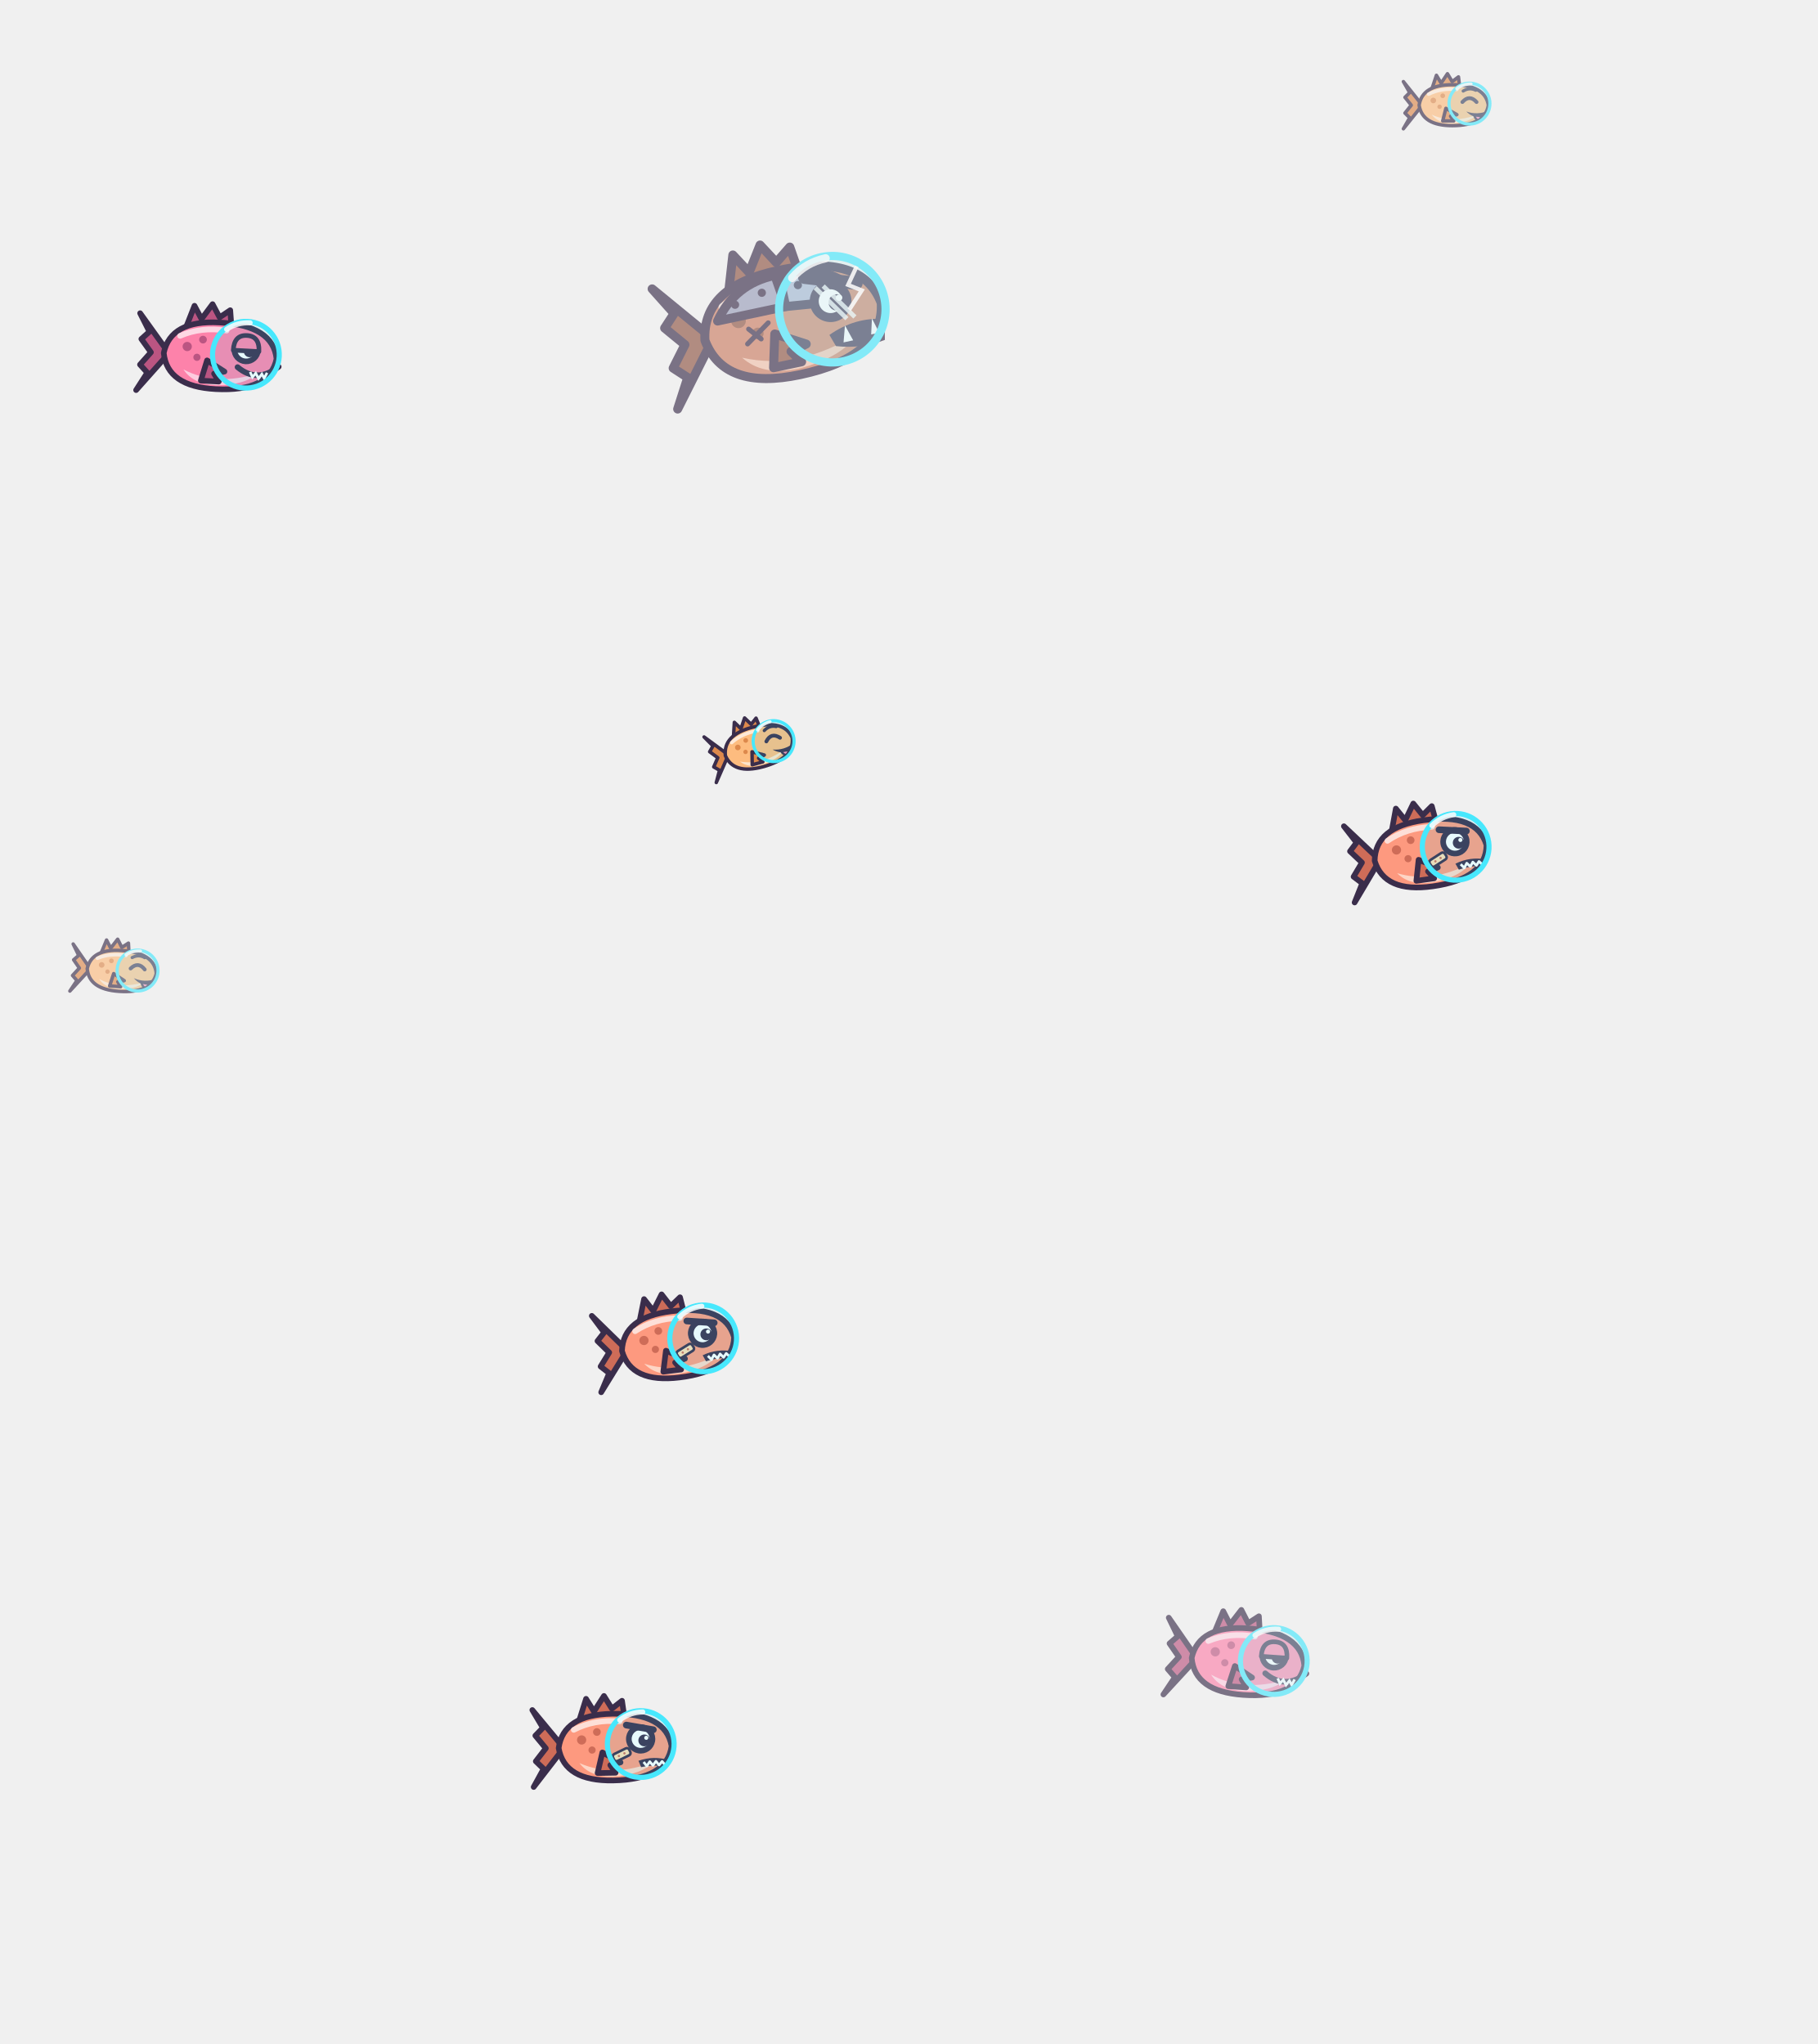
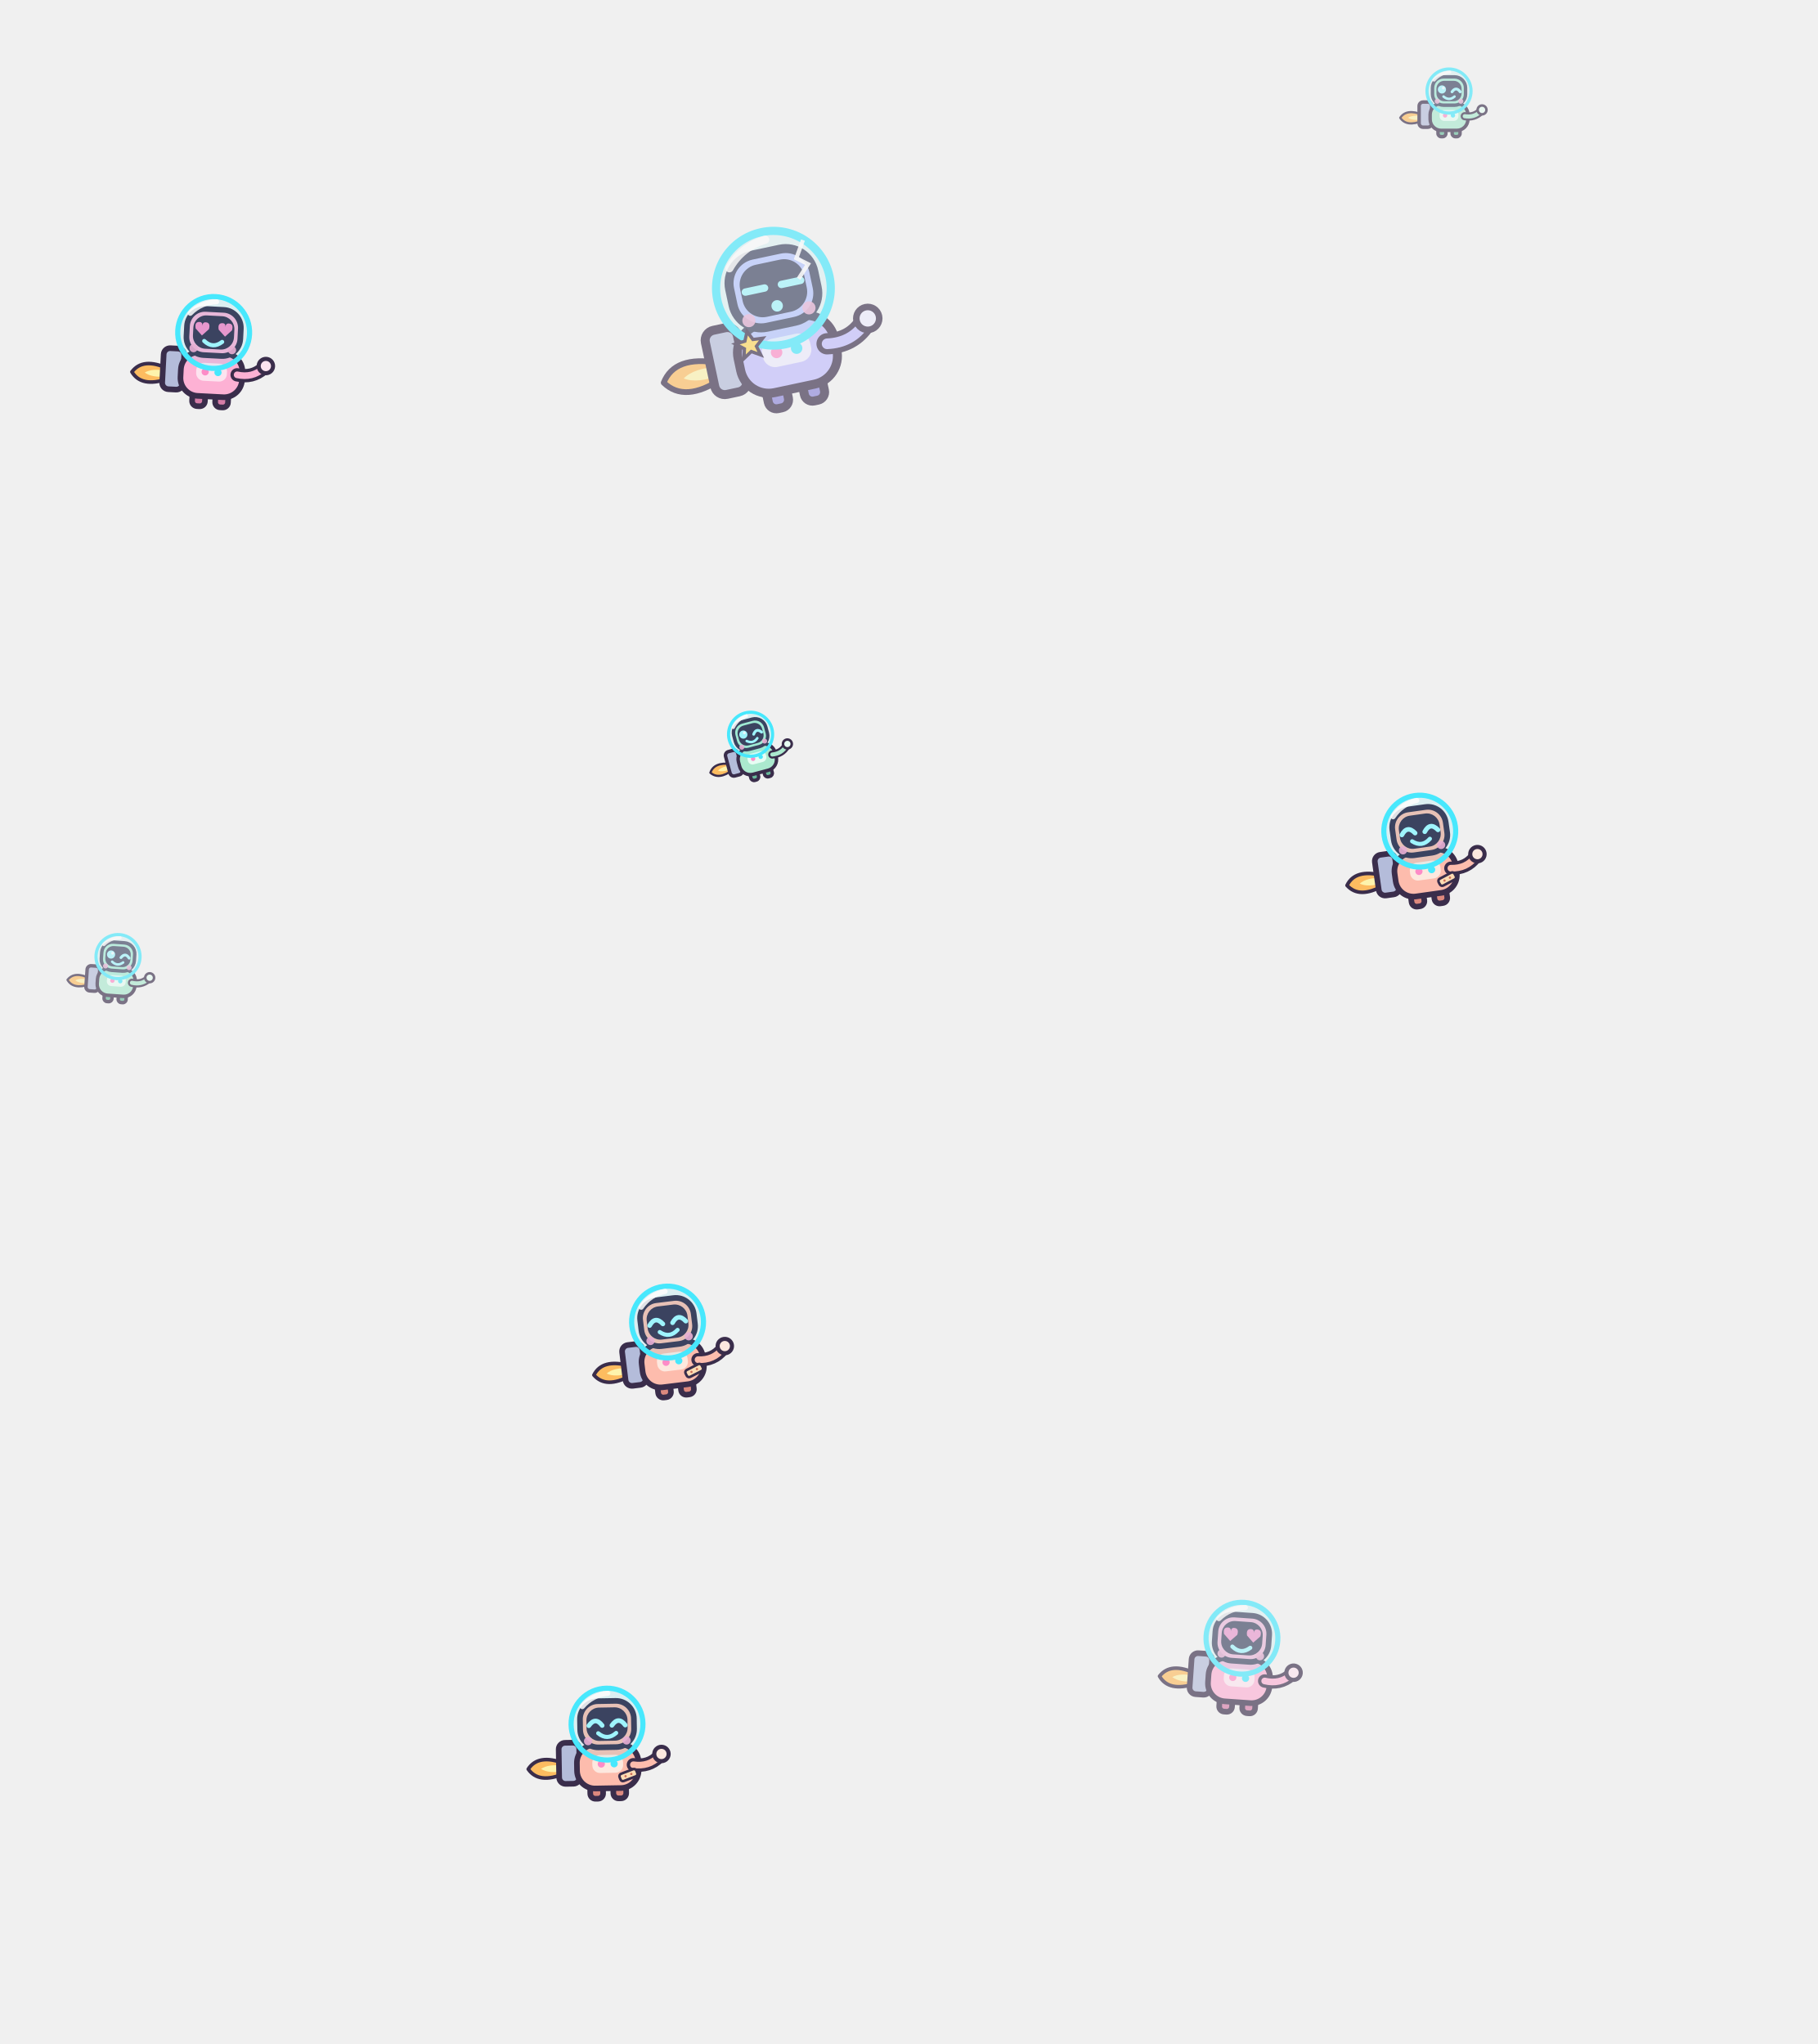
<svg xmlns="http://www.w3.org/2000/svg" width="640" height="720" viewBox="0 0 640 720">
  <defs>
    <symbol id="mini" viewBox="0 0 74 52">
      <g transform="translate(4 8)">
        <g class="tail">
-           <path d="M12 19L0 4L4 11L1 14L5 19L1 24L4 27L0 34Z" fill="#d9772f" stroke="#1a0b2e" stroke-width="2.2" stroke-linejoin="round" />
+           <path d="M12 25Q2 21 -2 27Q2 33 12 29Z" fill="#ffb347" stroke="#1a0b2e" stroke-width="1.4" stroke-linejoin="round" />
+           <path d="M12 26Q6 25 3 27Q6 29 12 28Z" fill="#fff3a0" />
        </g>
-         <path d="M18 9L21 0L24 5L28 -1L31 4L35 1L36 9Z" fill="#d9772f" stroke="#1a0b2e" stroke-width="2.2" stroke-linejoin="round" />
-         <path d="M10 19Q12 6 31 6Q52 6 54 19Q52 32 31 32Q12 32 10 19Z" fill="#ffb36b" stroke="#1a0b2e" stroke-width="2.2" stroke-linejoin="round" />
-         <path d="M18 25Q31 31 47 25Q42 30 31 30.5Q22 30.5 18 25Z" fill="#ffe2c4" />
-         <path d="M16 12Q24 8 34 9" stroke="#ffffff" stroke-width="2.2" fill="none" stroke-linecap="round" stroke-opacity="0.7" />
-         <circle cx="19" cy="16" r="1.8" fill="#d9772f" />
-         <circle cx="25" cy="13" r="1.5" fill="#d9772f" />
-         <circle cx="23" cy="20" r="1.4" fill="#d9772f" />
-         <path d="M27 21L34 25L30 26L32 29L25 29Z" fill="#d9772f" stroke="#1a0b2e" stroke-width="2.2" stroke-linejoin="round" />
-         <path d="M37.5 17Q42 12 46.5 17" stroke="#1a0b2e" stroke-width="2.4" fill="none" stroke-linecap="round" />
-         <path d="M38 10Q42 7.5 46 9.5" stroke="#1a0b2e" stroke-width="2" fill="none" stroke-linecap="round" />
-         <path d="M40 23Q47 30 54 22.5Q47 25.5 40 23Z" fill="#1a0b2e" />
-         <path d="M45 25.5Q47 31 50 26Z" fill="#ff7aa8" stroke="#1a0b2e" stroke-width="1.4" stroke-linejoin="round" />
-         <circle cx="42" cy="18" r="13" fill="#29e6ff" fill-opacity="0.12" stroke="#29e6ff" stroke-width="2" />
-         <path d="M34 8.5Q38 5.5 43 5.5" stroke="#ffffff" stroke-width="2" fill="none" stroke-linecap="round" stroke-opacity="0.85" />
+         <rect x="10" y="17" width="8" height="16" rx="2.5" fill="#a9b3d6" stroke="#1a0b2e" stroke-width="2.2" stroke-linejoin="round" />
+         <rect x="22" y="33" width="5" height="6" rx="2" fill="#4fae8a" stroke="#1a0b2e" stroke-width="2.2" stroke-linejoin="round" />
+         <rect x="31" y="33" width="5" height="6" rx="2" fill="#4fae8a" stroke="#1a0b2e" stroke-width="2.2" stroke-linejoin="round" />
+         <rect x="17" y="18" width="24" height="17" rx="7" fill="#9fe8c8" stroke="#1a0b2e" stroke-width="2.2" stroke-linejoin="round" />
+         <rect x="23" y="22" width="12" height="7" rx="3" fill="#e4fff3" />
+         <circle cx="26.5" cy="25.5" r="1.4" fill="#ff7ac0" />
+         <circle cx="31.5" cy="25.5" r="1.4" fill="#29e6ff" />
+         <path d="M39 26Q45 27 49 23" stroke="#1a0b2e" stroke-width="5.2" fill="none" stroke-linecap="round" />
+         <path d="M39 26Q45 27 49 23" stroke="#9fe8c8" stroke-width="2.6" fill="none" stroke-linecap="round" />
+         <circle cx="50" cy="22" r="2.8" fill="#e4fff3" stroke="#1a0b2e" stroke-width="1.6" stroke-linejoin="round" />
+         <g transform="translate(-8.5 0)">
+           <rect x="27" y="1" width="21" height="18" rx="7" fill="#9fe8c8" stroke="#1a0b2e" stroke-width="2.2" stroke-linejoin="round" />
+           <rect x="29.5" y="3.5" width="16" height="13" rx="5" fill="#1a0b2e" />
+           <circle cx="30" cy="16.5" r="1.6" fill="#ff9ac8" fill-opacity="0.9" />
+           <circle cx="45" cy="16.5" r="1.6" fill="#ff9ac8" fill-opacity="0.9" />
+           <circle cx="33" cy="9" r="2.6" fill="#9ff6ff" />
+           <circle cx="33.9" cy="8.1" r="0.9" fill="#ffffff" />
+           <path d="M39.4 10.5Q42 6.9 44.6 10.5" stroke="#9ff6ff" stroke-width="1.8" fill="none" stroke-linecap="round" />
+           <path d="M34 13.5Q37.5 16.5 41 13.5" stroke="#9ff6ff" stroke-width="1.6" fill="none" stroke-linecap="round" />
+           <circle cx="37.5" cy="10" r="14" fill="#29e6ff" fill-opacity="0.12" stroke="#29e6ff" stroke-width="2" />
+           <path d="M28 3Q32 -1.5 38 -2" stroke="#ffffff" stroke-width="2" fill="none" stroke-linecap="round" stroke-opacity="0.85" />
+         </g>
      </g>
    </symbol>
    <symbol id="salmini" viewBox="0 0 74 52">
      <g transform="translate(4 8)">
        <g class="tail">
-           <path d="M12 19L0 4L4 11L1 14L5 19L1 24L4 27L0 34Z" fill="#c8553d" stroke="#1a0b2e" stroke-width="2.2" stroke-linejoin="round" />
+           <path d="M12 25Q2 21 -2 27Q2 33 12 29Z" fill="#ffb347" stroke="#1a0b2e" stroke-width="1.4" stroke-linejoin="round" />
+           <path d="M12 26Q6 25 3 27Q6 29 12 28Z" fill="#fff3a0" />
        </g>
-         <path d="M18 9L21 0L24 5L28 -1L31 4L35 1L36 9Z" fill="#c8553d" stroke="#1a0b2e" stroke-width="2.2" stroke-linejoin="round" />
-         <path d="M10 19Q12 6 31 6Q52 6 54 19Q52 32 31 32Q12 32 10 19Z" fill="#ff8a6b" stroke="#1a0b2e" stroke-width="2.2" stroke-linejoin="round" />
-         <path d="M18 25Q31 31 47 25Q42 30 31 30.5Q22 30.5 18 25Z" fill="#ffd0bd" />
-         <path d="M16 12Q24 8 34 9" stroke="#ffffff" stroke-width="2.2" fill="none" stroke-linecap="round" stroke-opacity="0.7" />
-         <circle cx="19" cy="16" r="1.8" fill="#c8553d" />
-         <circle cx="25" cy="13" r="1.5" fill="#c8553d" />
-         <circle cx="23" cy="20" r="1.4" fill="#c8553d" />
-         <path d="M27 21L34 25L30 26L32 29L25 29Z" fill="#c8553d" stroke="#1a0b2e" stroke-width="2.2" stroke-linejoin="round" />
-         <circle cx="42" cy="16" r="4.6" fill="#ffffff" stroke="#1a0b2e" stroke-width="2.2" stroke-linejoin="round" />
-         <circle cx="43.4" cy="16.6" r="2.3" fill="#1a0b2e" />
-         <circle cx="44.2" cy="15.6" r="0.8" fill="#ffffff" />
-         <path d="M36.5 10.5L47 12.5" stroke="#1a0b2e" stroke-width="2.6" stroke-linecap="round" />
-         <path d="M41 24.5Q47 22.5 53 24.5L52 27Q47 26 42 27Z" fill="#1a0b2e" />
-         <path d="M43 25L44.2 26.6L45.4 24.9L46.6 26.4L47.8 24.8L49 26.3L50.2 24.9L51.2 26.1" stroke="#ffffff" stroke-width="1" fill="none" stroke-linejoin="round" />
-         <g transform="rotate(-25 34.5 22)">
-           <rect x="31" y="20.5" width="7" height="3" rx="1" fill="#ffd8a8" stroke="#1a0b2e" stroke-width="1" stroke-linejoin="round" />
-           <circle cx="33.3" cy="22" r="0.45" fill="#c8553d" />
-           <circle cx="35.7" cy="22" r="0.45" fill="#c8553d" />
+         <rect x="10" y="17" width="8" height="16" rx="2.5" fill="#a9b3d6" stroke="#1a0b2e" stroke-width="2.2" stroke-linejoin="round" />
+         <rect x="22" y="33" width="5" height="6" rx="2" fill="#d9776a" stroke="#1a0b2e" stroke-width="2.2" stroke-linejoin="round" />
+         <rect x="31" y="33" width="5" height="6" rx="2" fill="#d9776a" stroke="#1a0b2e" stroke-width="2.2" stroke-linejoin="round" />
+         <rect x="17" y="18" width="24" height="17" rx="7" fill="#ffb3a1" stroke="#1a0b2e" stroke-width="2.2" stroke-linejoin="round" />
+         <rect x="23" y="22" width="12" height="7" rx="3" fill="#ffe6dc" />
+         <circle cx="26.5" cy="25.5" r="1.4" fill="#ff7ac0" />
+         <circle cx="31.5" cy="25.5" r="1.4" fill="#29e6ff" />
+         <path d="M39 26Q45 27 49 23" stroke="#1a0b2e" stroke-width="5.2" fill="none" stroke-linecap="round" />
+         <path d="M39 26Q45 27 49 23" stroke="#ffb3a1" stroke-width="2.6" fill="none" stroke-linecap="round" />
+         <circle cx="50" cy="22" r="2.8" fill="#ffe6dc" stroke="#1a0b2e" stroke-width="1.6" stroke-linejoin="round" />
+         <g transform="translate(-8.5 0)">
+           <rect x="27" y="1" width="21" height="18" rx="7" fill="#ffb3a1" stroke="#1a0b2e" stroke-width="2.2" stroke-linejoin="round" />
+           <rect x="29.5" y="3.5" width="16" height="13" rx="5" fill="#1a0b2e" />
+           <circle cx="30" cy="16.5" r="1.6" fill="#ff9ac8" fill-opacity="0.9" />
+           <circle cx="45" cy="16.5" r="1.6" fill="#ff9ac8" fill-opacity="0.9" />
+           <path d="M30.4 10.5Q33 6.9 35.6 10.5" stroke="#9ff6ff" stroke-width="1.8" fill="none" stroke-linecap="round" />
+           <path d="M39.4 10.5Q42 6.9 44.6 10.5" stroke="#9ff6ff" stroke-width="1.8" fill="none" stroke-linecap="round" />
+           <path d="M34 13.5Q37.5 16.5 41 13.5" stroke="#9ff6ff" stroke-width="1.6" fill="none" stroke-linecap="round" />
+           <circle cx="37.5" cy="10" r="14" fill="#29e6ff" fill-opacity="0.12" stroke="#29e6ff" stroke-width="2" />
+           <path d="M28 3Q32 -1.5 38 -2" stroke="#ffffff" stroke-width="2" fill="none" stroke-linecap="round" stroke-opacity="0.85" />
        </g>
-         <circle cx="42" cy="18" r="13" fill="#29e6ff" fill-opacity="0.12" stroke="#29e6ff" stroke-width="2" />
-         <path d="M34 8.5Q38 5.5 43 5.5" stroke="#ffffff" stroke-width="2" fill="none" stroke-linecap="round" stroke-opacity="0.85" />
+         <g transform="rotate(-20 37 30)">
+           <rect x="33.5" y="28.5" width="7" height="3" rx="1" fill="#ffd8a8" stroke="#1a0b2e" stroke-width="1" stroke-linejoin="round" />
+           <circle cx="35.8" cy="30" r="0.45" fill="#c8553d" />
+           <circle cx="38.2" cy="30" r="0.45" fill="#c8553d" />
+         </g>
      </g>
    </symbol>
    <symbol id="pink" viewBox="0 0 74 52">
      <g transform="translate(4 8)">
        <g class="tail">
-           <path d="M12 19L0 4L4 11L1 14L5 19L1 24L4 27L0 34Z" fill="#b23a6e" stroke="#1a0b2e" stroke-width="2.2" stroke-linejoin="round" />
+           <path d="M12 25Q2 21 -2 27Q2 33 12 29Z" fill="#ffb347" stroke="#1a0b2e" stroke-width="1.4" stroke-linejoin="round" />
+           <path d="M12 26Q6 25 3 27Q6 29 12 28Z" fill="#fff3a0" />
        </g>
-         <path d="M18 9L21 0L24 5L28 -1L31 4L35 1L36 9Z" fill="#b23a6e" stroke="#1a0b2e" stroke-width="2.2" stroke-linejoin="round" />
-         <path d="M10 19Q12 6 31 6Q52 6 54 19Q52 32 31 32Q12 32 10 19Z" fill="#ff6f9e" stroke="#1a0b2e" stroke-width="2.2" stroke-linejoin="round" />
-         <path d="M18 25Q31 31 47 25Q42 30 31 30.5Q22 30.5 18 25Z" fill="#ffc6dc" />
-         <path d="M16 12Q24 8 34 9" stroke="#ffffff" stroke-width="2.2" fill="none" stroke-linecap="round" stroke-opacity="0.7" />
-         <circle cx="19" cy="16" r="1.8" fill="#b23a6e" />
-         <circle cx="25" cy="13" r="1.5" fill="#b23a6e" />
-         <circle cx="23" cy="20" r="1.4" fill="#b23a6e" />
-         <path d="M27 21L34 25L30 26L32 29L25 29Z" fill="#b23a6e" stroke="#1a0b2e" stroke-width="2.2" stroke-linejoin="round" />
-         <circle cx="42" cy="16" r="4.6" fill="#ffffff" stroke="#1a0b2e" stroke-width="2.2" stroke-linejoin="round" />
-         <circle cx="43.4" cy="16.6" r="2.3" fill="#1a0b2e" />
-         <circle cx="44.2" cy="15.6" r="0.8" fill="#ffffff" />
-         <path d="M37 16.5Q37 10.5 42 10.5Q47 10.5 47 16.5Z" fill="#ff6f9e" stroke="#1a0b2e" stroke-width="1.8" stroke-linejoin="round" />
-         <path d="M39 23Q47 29 55 22" stroke="#1a0b2e" stroke-width="2.2" fill="none" stroke-linecap="round" />
-         <path d="M44 24.6L45 26.6L46.2 25L47.4 27L48.6 25.2L49.6 26.8L50.6 24.6" stroke="#ffffff" stroke-width="1" fill="none" />
-         <circle cx="42" cy="18" r="13" fill="#29e6ff" fill-opacity="0.12" stroke="#29e6ff" stroke-width="2" />
-         <path d="M34 8.5Q38 5.5 43 5.5" stroke="#ffffff" stroke-width="2" fill="none" stroke-linecap="round" stroke-opacity="0.85" />
+         <rect x="10" y="17" width="8" height="16" rx="2.5" fill="#a9b3d6" stroke="#1a0b2e" stroke-width="2.2" stroke-linejoin="round" />
+         <rect x="22" y="33" width="5" height="6" rx="2" fill="#d0679a" stroke="#1a0b2e" stroke-width="2.2" stroke-linejoin="round" />
+         <rect x="31" y="33" width="5" height="6" rx="2" fill="#d0679a" stroke="#1a0b2e" stroke-width="2.2" stroke-linejoin="round" />
+         <rect x="17" y="18" width="24" height="17" rx="7" fill="#ffa6cf" stroke="#1a0b2e" stroke-width="2.2" stroke-linejoin="round" />
+         <rect x="23" y="22" width="12" height="7" rx="3" fill="#ffe1ef" />
+         <circle cx="26.5" cy="25.5" r="1.4" fill="#ff7ac0" />
+         <circle cx="31.5" cy="25.5" r="1.4" fill="#29e6ff" />
+         <path d="M39 26Q45 27 49 23" stroke="#1a0b2e" stroke-width="5.2" fill="none" stroke-linecap="round" />
+         <path d="M39 26Q45 27 49 23" stroke="#ffa6cf" stroke-width="2.6" fill="none" stroke-linecap="round" />
+         <circle cx="50" cy="22" r="2.8" fill="#ffe1ef" stroke="#1a0b2e" stroke-width="1.6" stroke-linejoin="round" />
+         <g transform="translate(-8.5 0)">
+           <rect x="27" y="1" width="21" height="18" rx="7" fill="#ffa6cf" stroke="#1a0b2e" stroke-width="2.2" stroke-linejoin="round" />
+           <rect x="29.5" y="3.5" width="16" height="13" rx="5" fill="#1a0b2e" />
+           <circle cx="30" cy="16.5" r="1.6" fill="#ff9ac8" fill-opacity="0.9" />
+           <circle cx="45" cy="16.5" r="1.6" fill="#ff9ac8" fill-opacity="0.9" />
+           <path d="M33 11.4L30.4 8.8Q29.8 6.2 31.8 6.2Q33 6.2 33 7.6Q33 6.2 34.2 6.2Q36.2 6.2 35.6 8.8Z" fill="#ff7ac0" />
+           <path d="M42 11.4L39.4 8.8Q38.8 6.2 40.8 6.2Q42 6.2 42 7.6Q42 6.2 43.2 6.2Q45.2 6.2 44.6 8.8Z" fill="#ff7ac0" />
+           <path d="M34 13.5Q37.5 16.5 41 13.5" stroke="#9ff6ff" stroke-width="1.6" fill="none" stroke-linecap="round" />
+           <circle cx="37.5" cy="10" r="14" fill="#29e6ff" fill-opacity="0.12" stroke="#29e6ff" stroke-width="2" />
+           <path d="M28 3Q32 -1.5 38 -2" stroke="#ffffff" stroke-width="2" fill="none" stroke-linecap="round" stroke-opacity="0.85" />
+         </g>
      </g>
    </symbol>
    <symbol id="brute" viewBox="0 0 74 52">
      <g transform="translate(4 8)">
        <g class="tail">
-           <path d="M12 19L0 4L4 11L1 14L5 19L1 24L4 27L0 34Z" fill="#7e3a26" stroke="#1a0b2e" stroke-width="2.2" stroke-linejoin="round" />
+           <path d="M12 25Q2 21 -2 27Q2 33 12 29Z" fill="#ffb347" stroke="#1a0b2e" stroke-width="1.4" stroke-linejoin="round" />
+           <path d="M12 26Q6 25 3 27Q6 29 12 28Z" fill="#fff3a0" />
        </g>
-         <path d="M18 9L21 0L24 5L28 -1L31 4L35 1L36 9Z" fill="#7e3a26" stroke="#1a0b2e" stroke-width="2.2" stroke-linejoin="round" />
-         <path d="M10 19Q12 6 31 6Q52 6 54 19Q52 32 31 32Q12 32 10 19Z" fill="#c46a4a" stroke="#1a0b2e" stroke-width="2.2" stroke-linejoin="round" />
-         <path d="M18 25Q31 31 47 25Q42 30 31 30.5Q22 30.5 18 25Z" fill="#f0b89f" />
-         <path d="M16 12Q24 8 34 9" stroke="#ffffff" stroke-width="2.2" fill="none" stroke-linecap="round" stroke-opacity="0.7" />
-         <circle cx="19" cy="16" r="1.8" fill="#7e3a26" />
-         <circle cx="25" cy="13" r="1.5" fill="#7e3a26" />
-         <circle cx="23" cy="20" r="1.4" fill="#7e3a26" />
-         <path d="M14 15Q20 7 30 7L31 15Q22 15 14 15Z" fill="#8a8fb0" stroke="#1a0b2e" stroke-width="2.2" stroke-linejoin="round" />
-         <path d="M31 7Q40 7 45 11L40 16L31 15Z" fill="#a3a8c8" stroke="#1a0b2e" stroke-width="2.2" stroke-linejoin="round" />
-         <circle cx="19" cy="12" r="1" fill="#1a0b2e" />
-         <circle cx="26" cy="10.5" r="1" fill="#1a0b2e" />
-         <circle cx="35" cy="10.5" r="1" fill="#1a0b2e" />
-         <path d="M27 21L34 25L30 26L32 29L25 29Z" fill="#7e3a26" stroke="#1a0b2e" stroke-width="2.2" stroke-linejoin="round" />
-         <circle cx="42" cy="16" r="4" fill="#ffffff" stroke="#1a0b2e" stroke-width="2.2" stroke-linejoin="round" />
-         <circle cx="43.4" cy="16.6" r="2.0" fill="#1a0b2e" />
-         <circle cx="44.2" cy="15.6" r="0.8" fill="#ffffff" />
-         <path d="M37 9L49 13" stroke="#1a0b2e" stroke-width="3.2" stroke-linecap="round" />
-         <path d="M39 12L45 21M41 12L47 21" stroke="#ffffff" stroke-width="1.1" stroke-opacity="0.8" />
-         <path d="M40 24Q47 21 54 23L53 28Q47 29 41 27Z" fill="#1a0b2e" />
-         <path d="M43 26.5L44.2 22.5L45.4 26.5ZM50 26L51 22.2L52 26Z" fill="#ffffff" />
-         <path d="M20 22L26 18M21 18.5L23.5 21.5" stroke="#1a0b2e" stroke-width="1.2" stroke-linecap="round" />
-         <circle cx="42" cy="18" r="13" fill="#29e6ff" fill-opacity="0.12" stroke="#29e6ff" stroke-width="2" />
-         <path d="M34 8.5Q38 5.5 43 5.5" stroke="#ffffff" stroke-width="2" fill="none" stroke-linecap="round" stroke-opacity="0.85" />
-         <path d="M50 9L47 13L50 15L46 19" stroke="#ffffff" stroke-width="1" fill="none" stroke-opacity="0.9" />
+         <rect x="10" y="17" width="8" height="16" rx="2.5" fill="#a9b3d6" stroke="#1a0b2e" stroke-width="2.2" stroke-linejoin="round" />
+         <rect x="22" y="33" width="5" height="6" rx="2" fill="#7a72d6" stroke="#1a0b2e" stroke-width="2.2" stroke-linejoin="round" />
+         <rect x="31" y="33" width="5" height="6" rx="2" fill="#7a72d6" stroke="#1a0b2e" stroke-width="2.2" stroke-linejoin="round" />
+         <rect x="17" y="18" width="24" height="17" rx="7" fill="#b8b3ff" stroke="#1a0b2e" stroke-width="2.2" stroke-linejoin="round" />
+         <rect x="23" y="22" width="12" height="7" rx="3" fill="#ebe9ff" />
+         <circle cx="26.5" cy="25.5" r="1.4" fill="#ff7ac0" />
+         <circle cx="31.5" cy="25.5" r="1.4" fill="#29e6ff" />
+         <path d="M39 26Q45 27 49 23" stroke="#1a0b2e" stroke-width="5.2" fill="none" stroke-linecap="round" />
+         <path d="M39 26Q45 27 49 23" stroke="#b8b3ff" stroke-width="2.6" fill="none" stroke-linecap="round" />
+         <circle cx="50" cy="22" r="2.8" fill="#ebe9ff" stroke="#1a0b2e" stroke-width="1.6" stroke-linejoin="round" />
+         <g transform="translate(-8.5 0)">
+           <rect x="27" y="1" width="21" height="18" rx="7" fill="#b8b3ff" stroke="#1a0b2e" stroke-width="2.2" stroke-linejoin="round" />
+           <rect x="29.5" y="3.5" width="16" height="13" rx="5" fill="#1a0b2e" />
+           <circle cx="30" cy="16.5" r="1.6" fill="#ff9ac8" fill-opacity="0.9" />
+           <circle cx="45" cy="16.5" r="1.6" fill="#ff9ac8" fill-opacity="0.9" />
+           <path d="M30.6 9.5H35.4M39.6 9.5H44.4" stroke="#9ff6ff" stroke-width="1.8" stroke-linecap="round" />
+           <circle cx="37.5" cy="14.4" r="1.4" fill="#9ff6ff" />
+           <circle cx="37.5" cy="10" r="14" fill="#29e6ff" fill-opacity="0.12" stroke="#29e6ff" stroke-width="2" />
+           <path d="M28 3Q32 -1.5 38 -2" stroke="#ffffff" stroke-width="2" fill="none" stroke-linecap="round" stroke-opacity="0.85" />
+           <path d="M47 0L44.5 4L47 6L44 9" stroke="#ffffff" stroke-width="1" fill="none" stroke-opacity="0.9" />
+         </g>
+         <path d="M20.5 19L21.5 21.2L23.9 21.4L22 23L22.6 25.3L20.5 24L18.4 25.3L19 23L17.1 21.4L19.5 21.2Z" fill="#ffd23f" stroke="#1a0b2e" stroke-width="0.8" />
      </g>
    </symbol>
  </defs>
  <g transform="translate(247 248) rotate(-15 20 14)" opacity="0.85">
    <use href="#mini" width="41" height="29" />
  </g>
  <g transform="translate(23 327) rotate(4 20 14)" opacity="0.55">
    <use href="#mini" width="41" height="29" />
  </g>
  <g transform="translate(184 591) rotate(-1 33 23)" opacity="0.85">
    <use href="#salmini" width="67" height="47" />
  </g>
  <g transform="translate(206 449) rotate(-7 33 23)" opacity="0.85">
    <use href="#salmini" width="67" height="47" />
  </g>
  <g transform="translate(45 101) rotate(3 33 23)" opacity="0.85">
    <use href="#pink" width="67" height="47" />
  </g>
  <g transform="translate(407 561) rotate(4 33 23)" opacity="0.55">
    <use href="#pink" width="67" height="47" />
  </g>
  <g transform="translate(227 74) rotate(-12 54 38)" opacity="0.55">
    <use href="#brute" width="107" height="75" />
  </g>
  <g transform="translate(492 22) rotate(0 20 14)" opacity="0.55">
    <use href="#mini" width="41" height="29" />
  </g>
  <g transform="translate(471 276) rotate(-8 33 23)" opacity="0.85">
    <use href="#salmini" width="67" height="47" />
  </g>
</svg>
